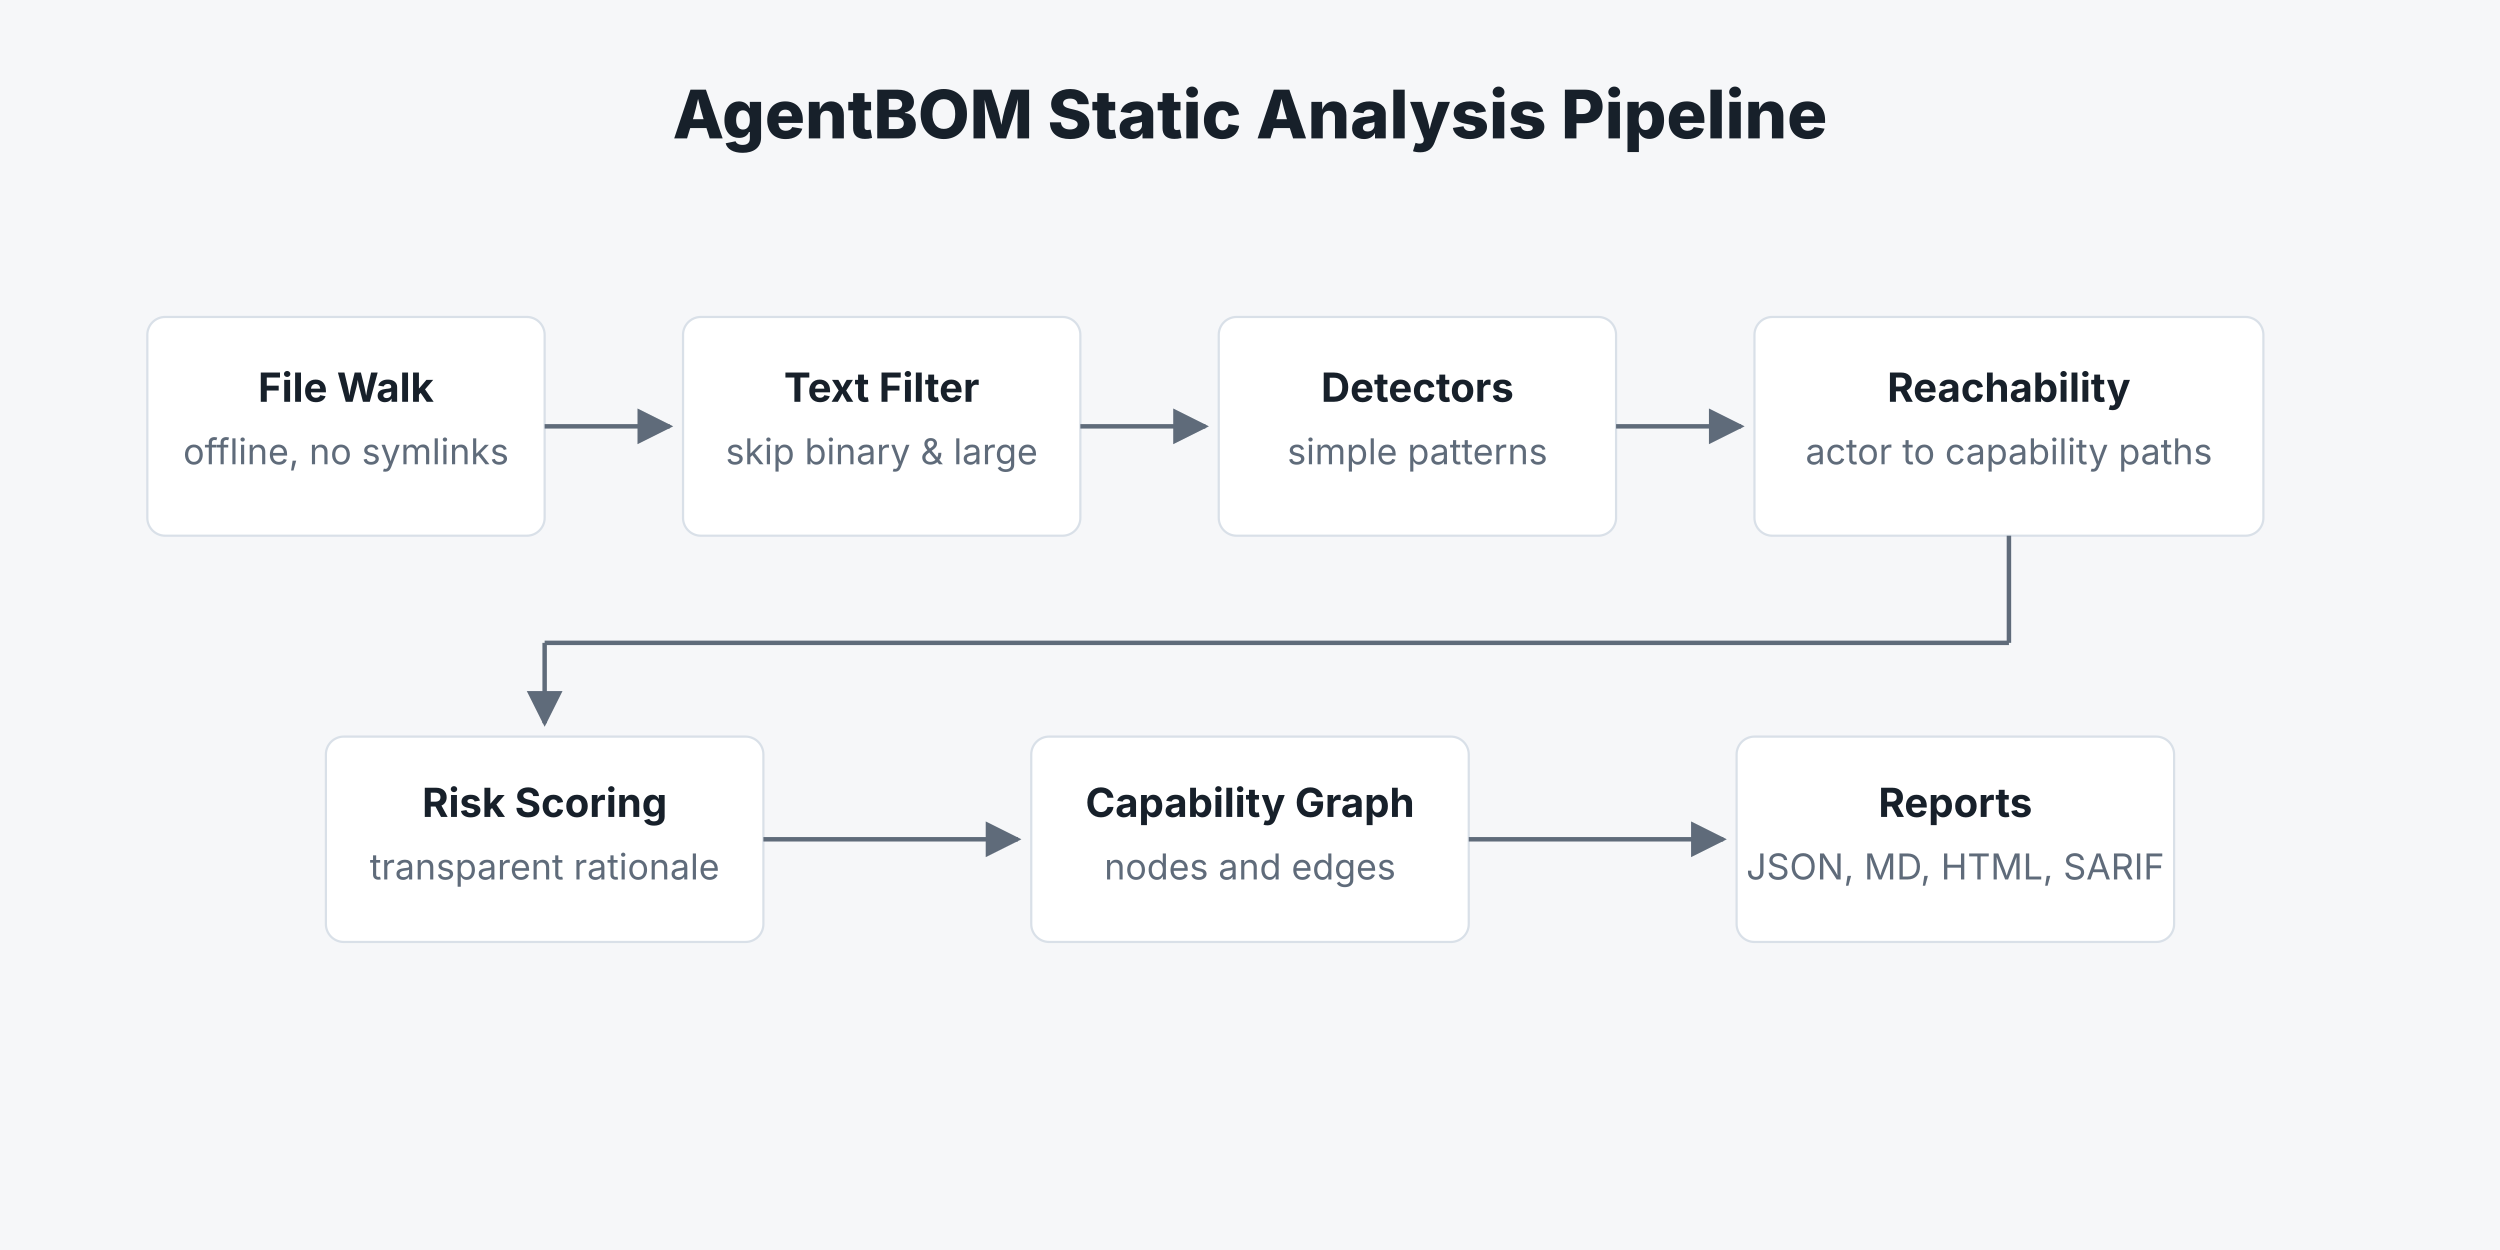
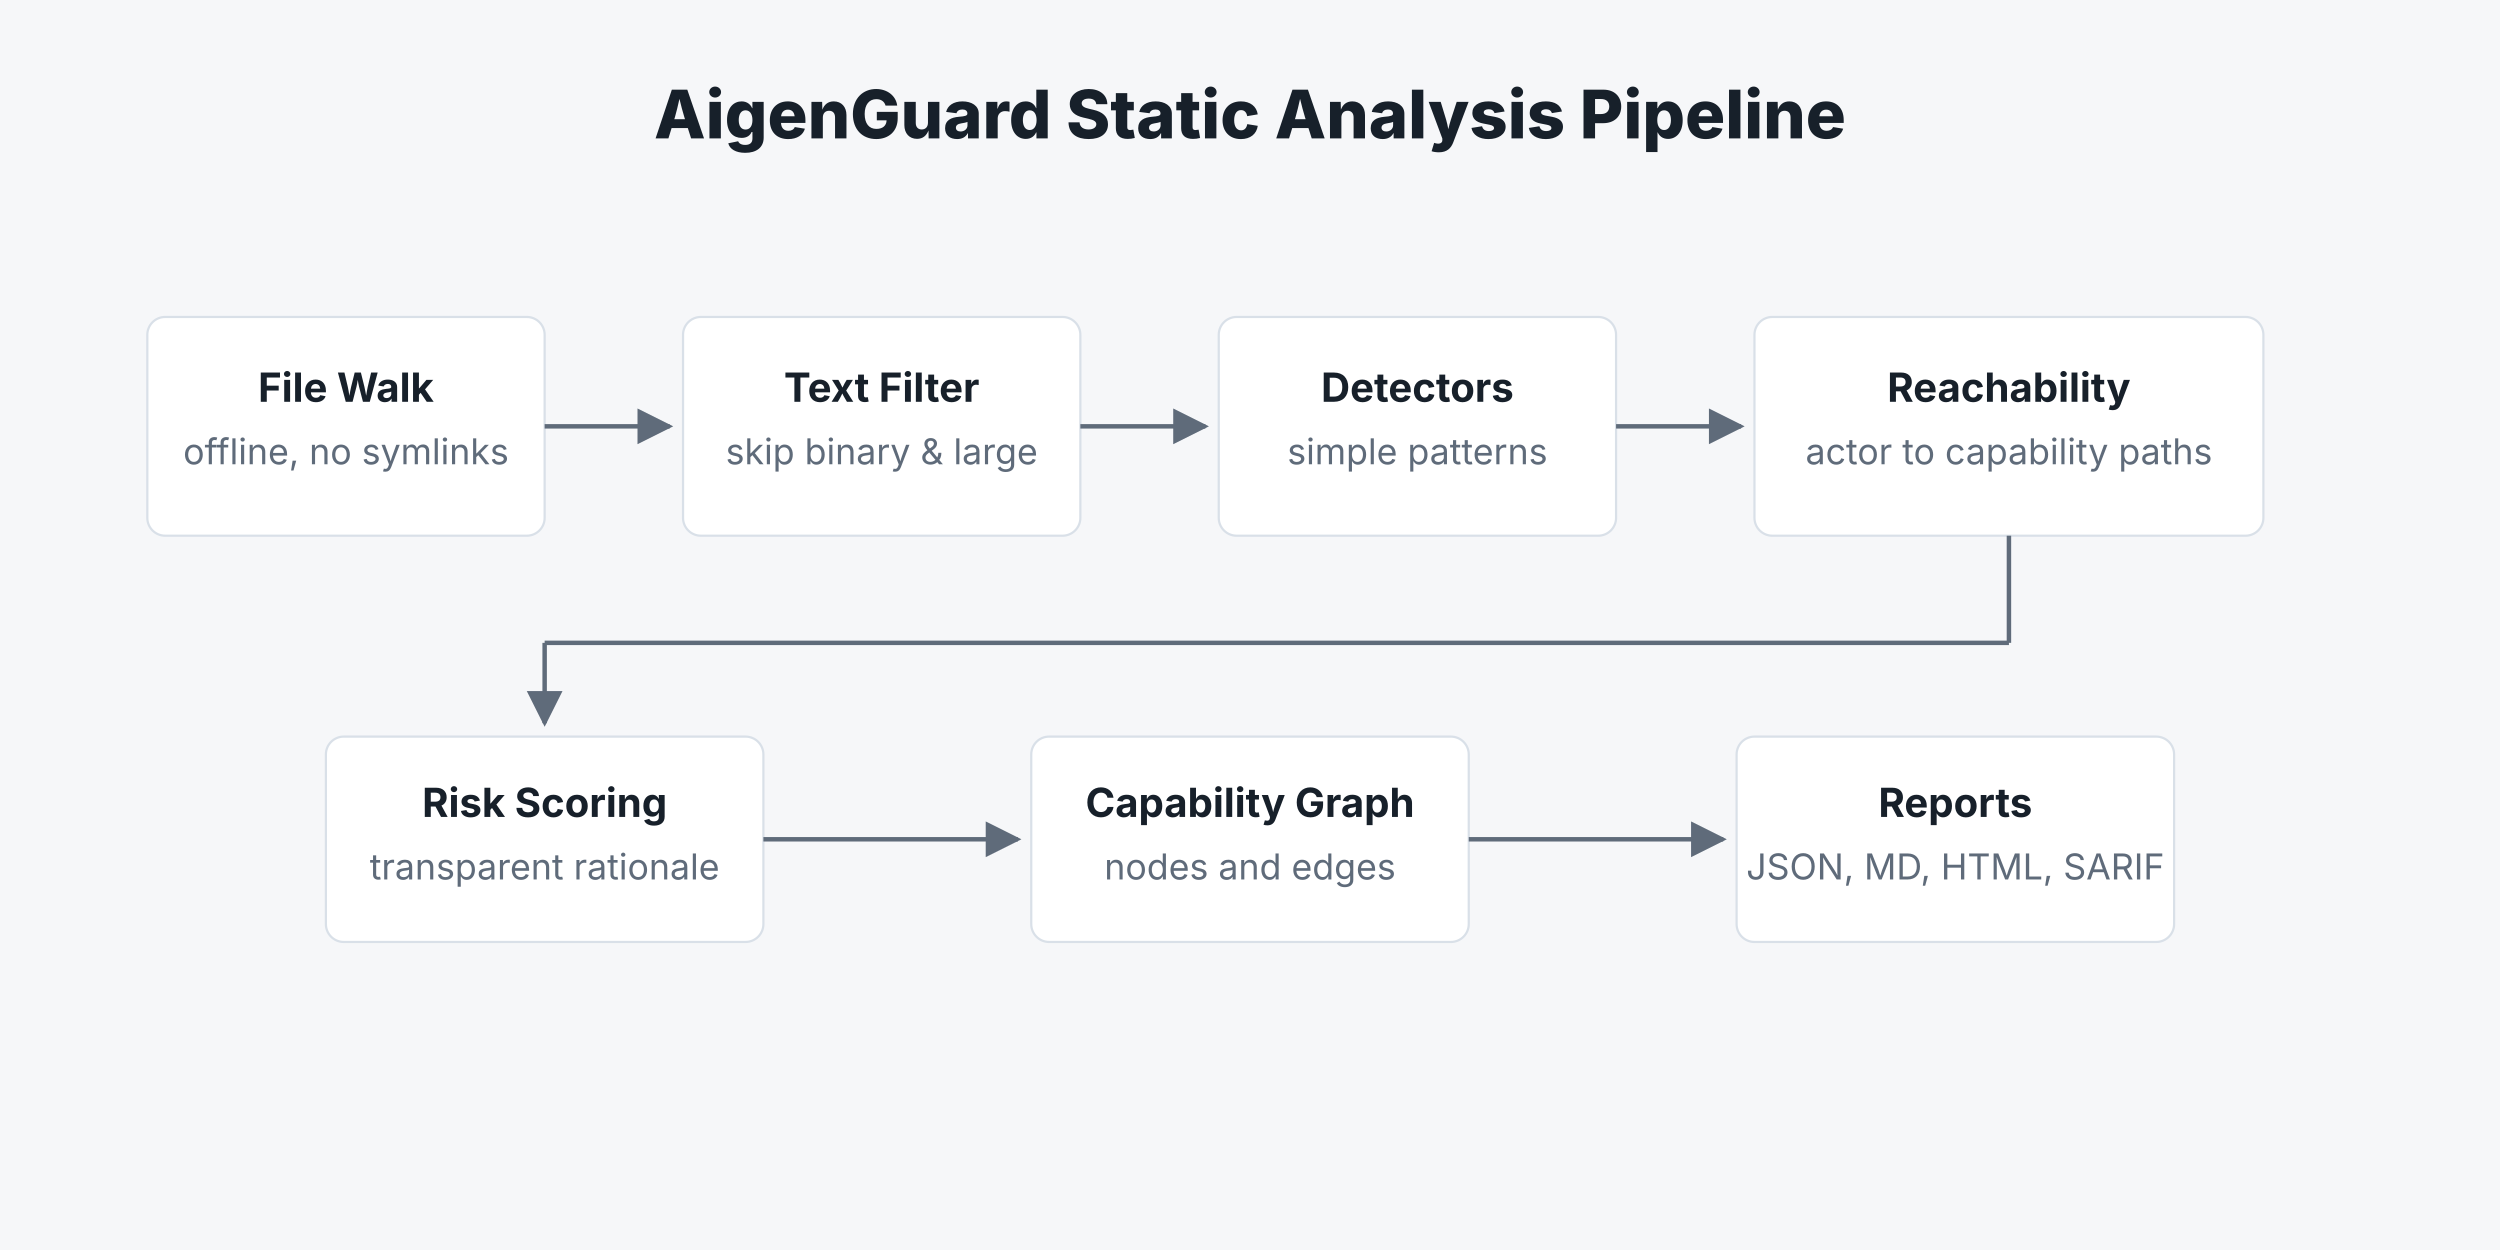
<svg xmlns="http://www.w3.org/2000/svg" width="1120" height="560" viewBox="0 0 1120 560" role="img" aria-labelledby="title desc">
  <defs>
    <marker id="arrow" viewBox="0 0 10 10" refX="9" refY="5" markerWidth="8" markerHeight="8" orient="auto-start-reverse">
      <path d="M 0 0 L 10 5 L 0 10 z" fill="#5f6b7a" />
    </marker>
  </defs>
  <rect width="1120" height="560" fill="#f6f7f9" />
-   <text x="560" y="62" text-anchor="middle" fill="#17202a" font-family="Inter, Arial, sans-serif" font-size="30" font-weight="800">AgentBOM Static Analysis Pipeline</text>
+   <text x="560" y="62" text-anchor="middle" fill="#17202a" font-family="Inter, Arial, sans-serif" font-size="30" font-weight="800">AigenGuard Static Analysis Pipeline</text>
  <g font-family="Inter, Arial, sans-serif" font-size="16">
    <rect x="66" y="142" width="178" height="98" rx="8" fill="#ffffff" stroke="#d9e0e8" />
    <text x="155" y="180" text-anchor="middle" fill="#17202a" font-size="18" font-weight="700">File Walk</text>
    <text x="155" y="208" text-anchor="middle" fill="#5f6b7a">offline, no symlinks</text>
    <rect x="306" y="142" width="178" height="98" rx="8" fill="#ffffff" stroke="#d9e0e8" />
    <text x="395" y="180" text-anchor="middle" fill="#17202a" font-size="18" font-weight="700">Text Filter</text>
    <text x="395" y="208" text-anchor="middle" fill="#5f6b7a">skip binary &amp; large</text>
    <rect x="546" y="142" width="178" height="98" rx="8" fill="#ffffff" stroke="#d9e0e8" />
    <text x="635" y="180" text-anchor="middle" fill="#17202a" font-size="18" font-weight="700">Detectors</text>
    <text x="635" y="208" text-anchor="middle" fill="#5f6b7a">simple patterns</text>
    <rect x="786" y="142" width="228" height="98" rx="8" fill="#ffffff" stroke="#d9e0e8" />
    <text x="900" y="180" text-anchor="middle" fill="#17202a" font-size="18" font-weight="700">Reachability</text>
    <text x="900" y="208" text-anchor="middle" fill="#5f6b7a">actor to capability paths</text>
    <line x1="244" y1="191" x2="300" y2="191" stroke="#5f6b7a" stroke-width="2" marker-end="url(#arrow)" />
    <line x1="484" y1="191" x2="540" y2="191" stroke="#5f6b7a" stroke-width="2" marker-end="url(#arrow)" />
    <line x1="724" y1="191" x2="780" y2="191" stroke="#5f6b7a" stroke-width="2" marker-end="url(#arrow)" />
    <rect x="146" y="330" width="196" height="92" rx="8" fill="#ffffff" stroke="#d9e0e8" />
    <text x="244" y="366" text-anchor="middle" fill="#17202a" font-size="18" font-weight="700">Risk Scoring</text>
    <text x="244" y="394" text-anchor="middle" fill="#5f6b7a">transparent rationale</text>
    <rect x="462" y="330" width="196" height="92" rx="8" fill="#ffffff" stroke="#d9e0e8" />
    <text x="560" y="366" text-anchor="middle" fill="#17202a" font-size="18" font-weight="700">Capability Graph</text>
    <text x="560" y="394" text-anchor="middle" fill="#5f6b7a">nodes and edges</text>
    <rect x="778" y="330" width="196" height="92" rx="8" fill="#ffffff" stroke="#d9e0e8" />
    <text x="876" y="366" text-anchor="middle" fill="#17202a" font-size="18" font-weight="700">Reports</text>
    <text x="876" y="394" text-anchor="middle" fill="#5f6b7a">JSON, MD, HTML, SARIF</text>
    <line x1="900" y1="240" x2="900" y2="288" stroke="#5f6b7a" stroke-width="2" />
    <line x1="900" y1="288" x2="244" y2="288" stroke="#5f6b7a" stroke-width="2" />
    <line x1="244" y1="288" x2="244" y2="324" stroke="#5f6b7a" stroke-width="2" marker-end="url(#arrow)" />
    <line x1="342" y1="376" x2="456" y2="376" stroke="#5f6b7a" stroke-width="2" marker-end="url(#arrow)" />
    <line x1="658" y1="376" x2="772" y2="376" stroke="#5f6b7a" stroke-width="2" marker-end="url(#arrow)" />
  </g>
</svg>
